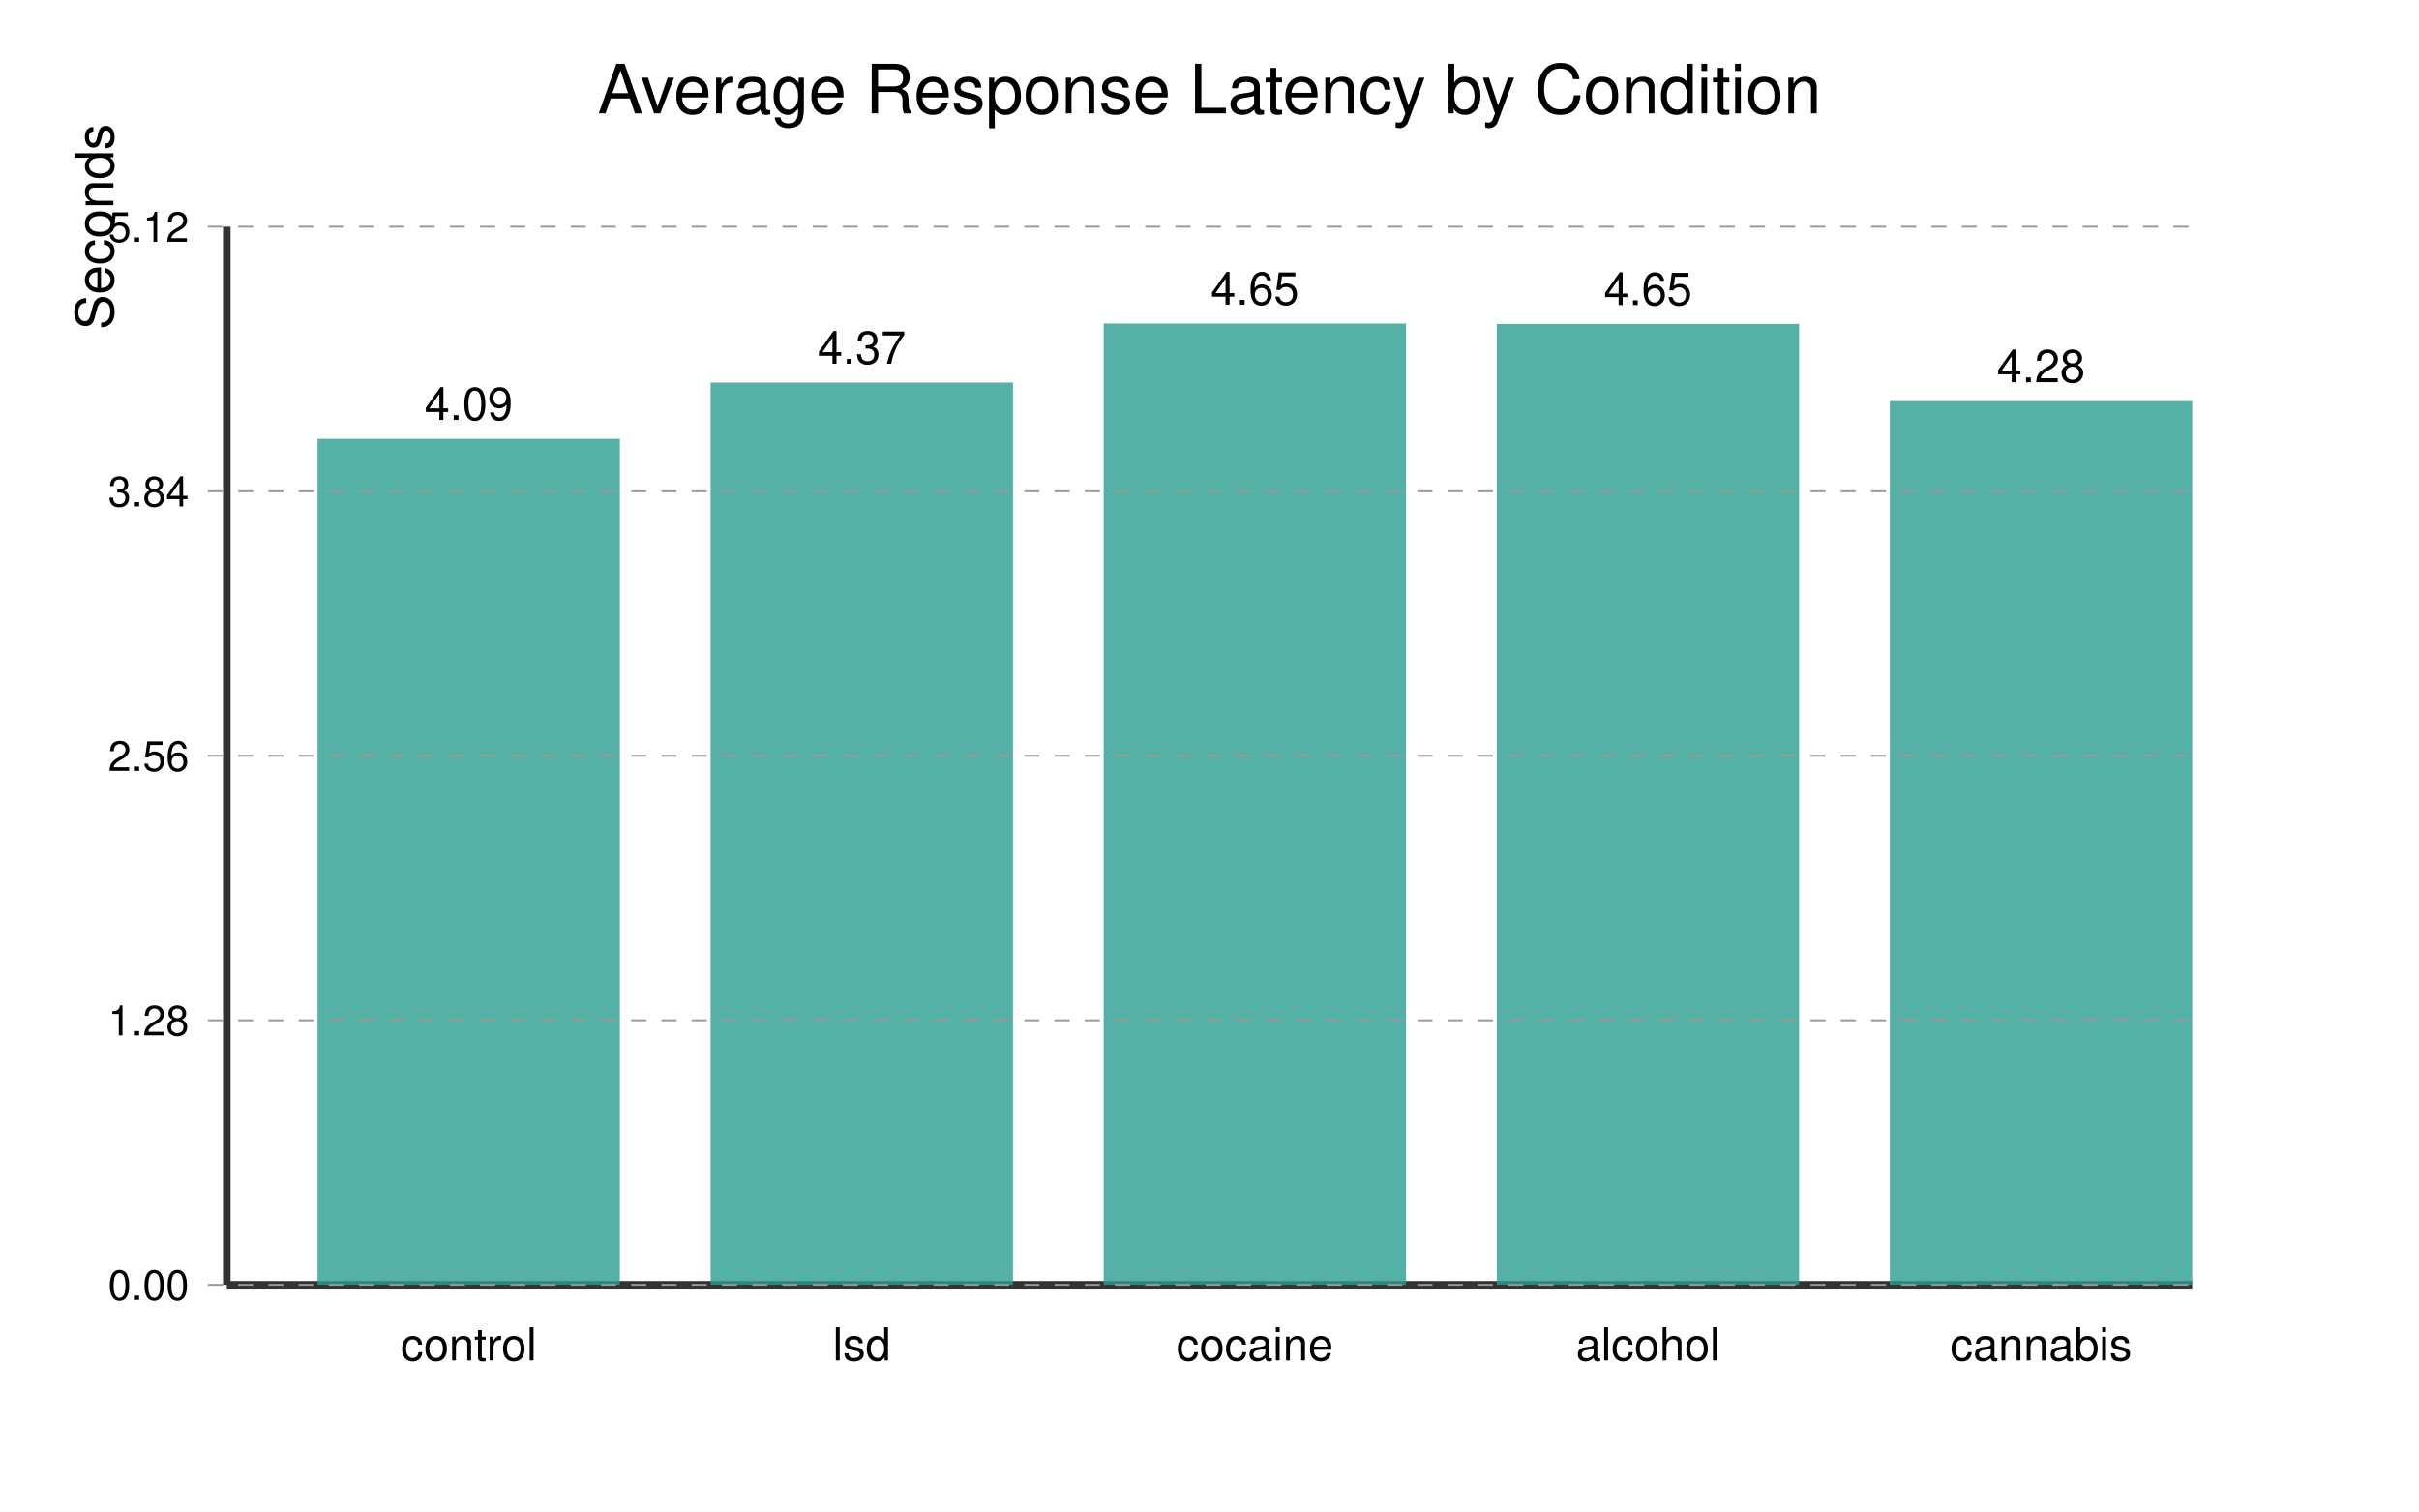
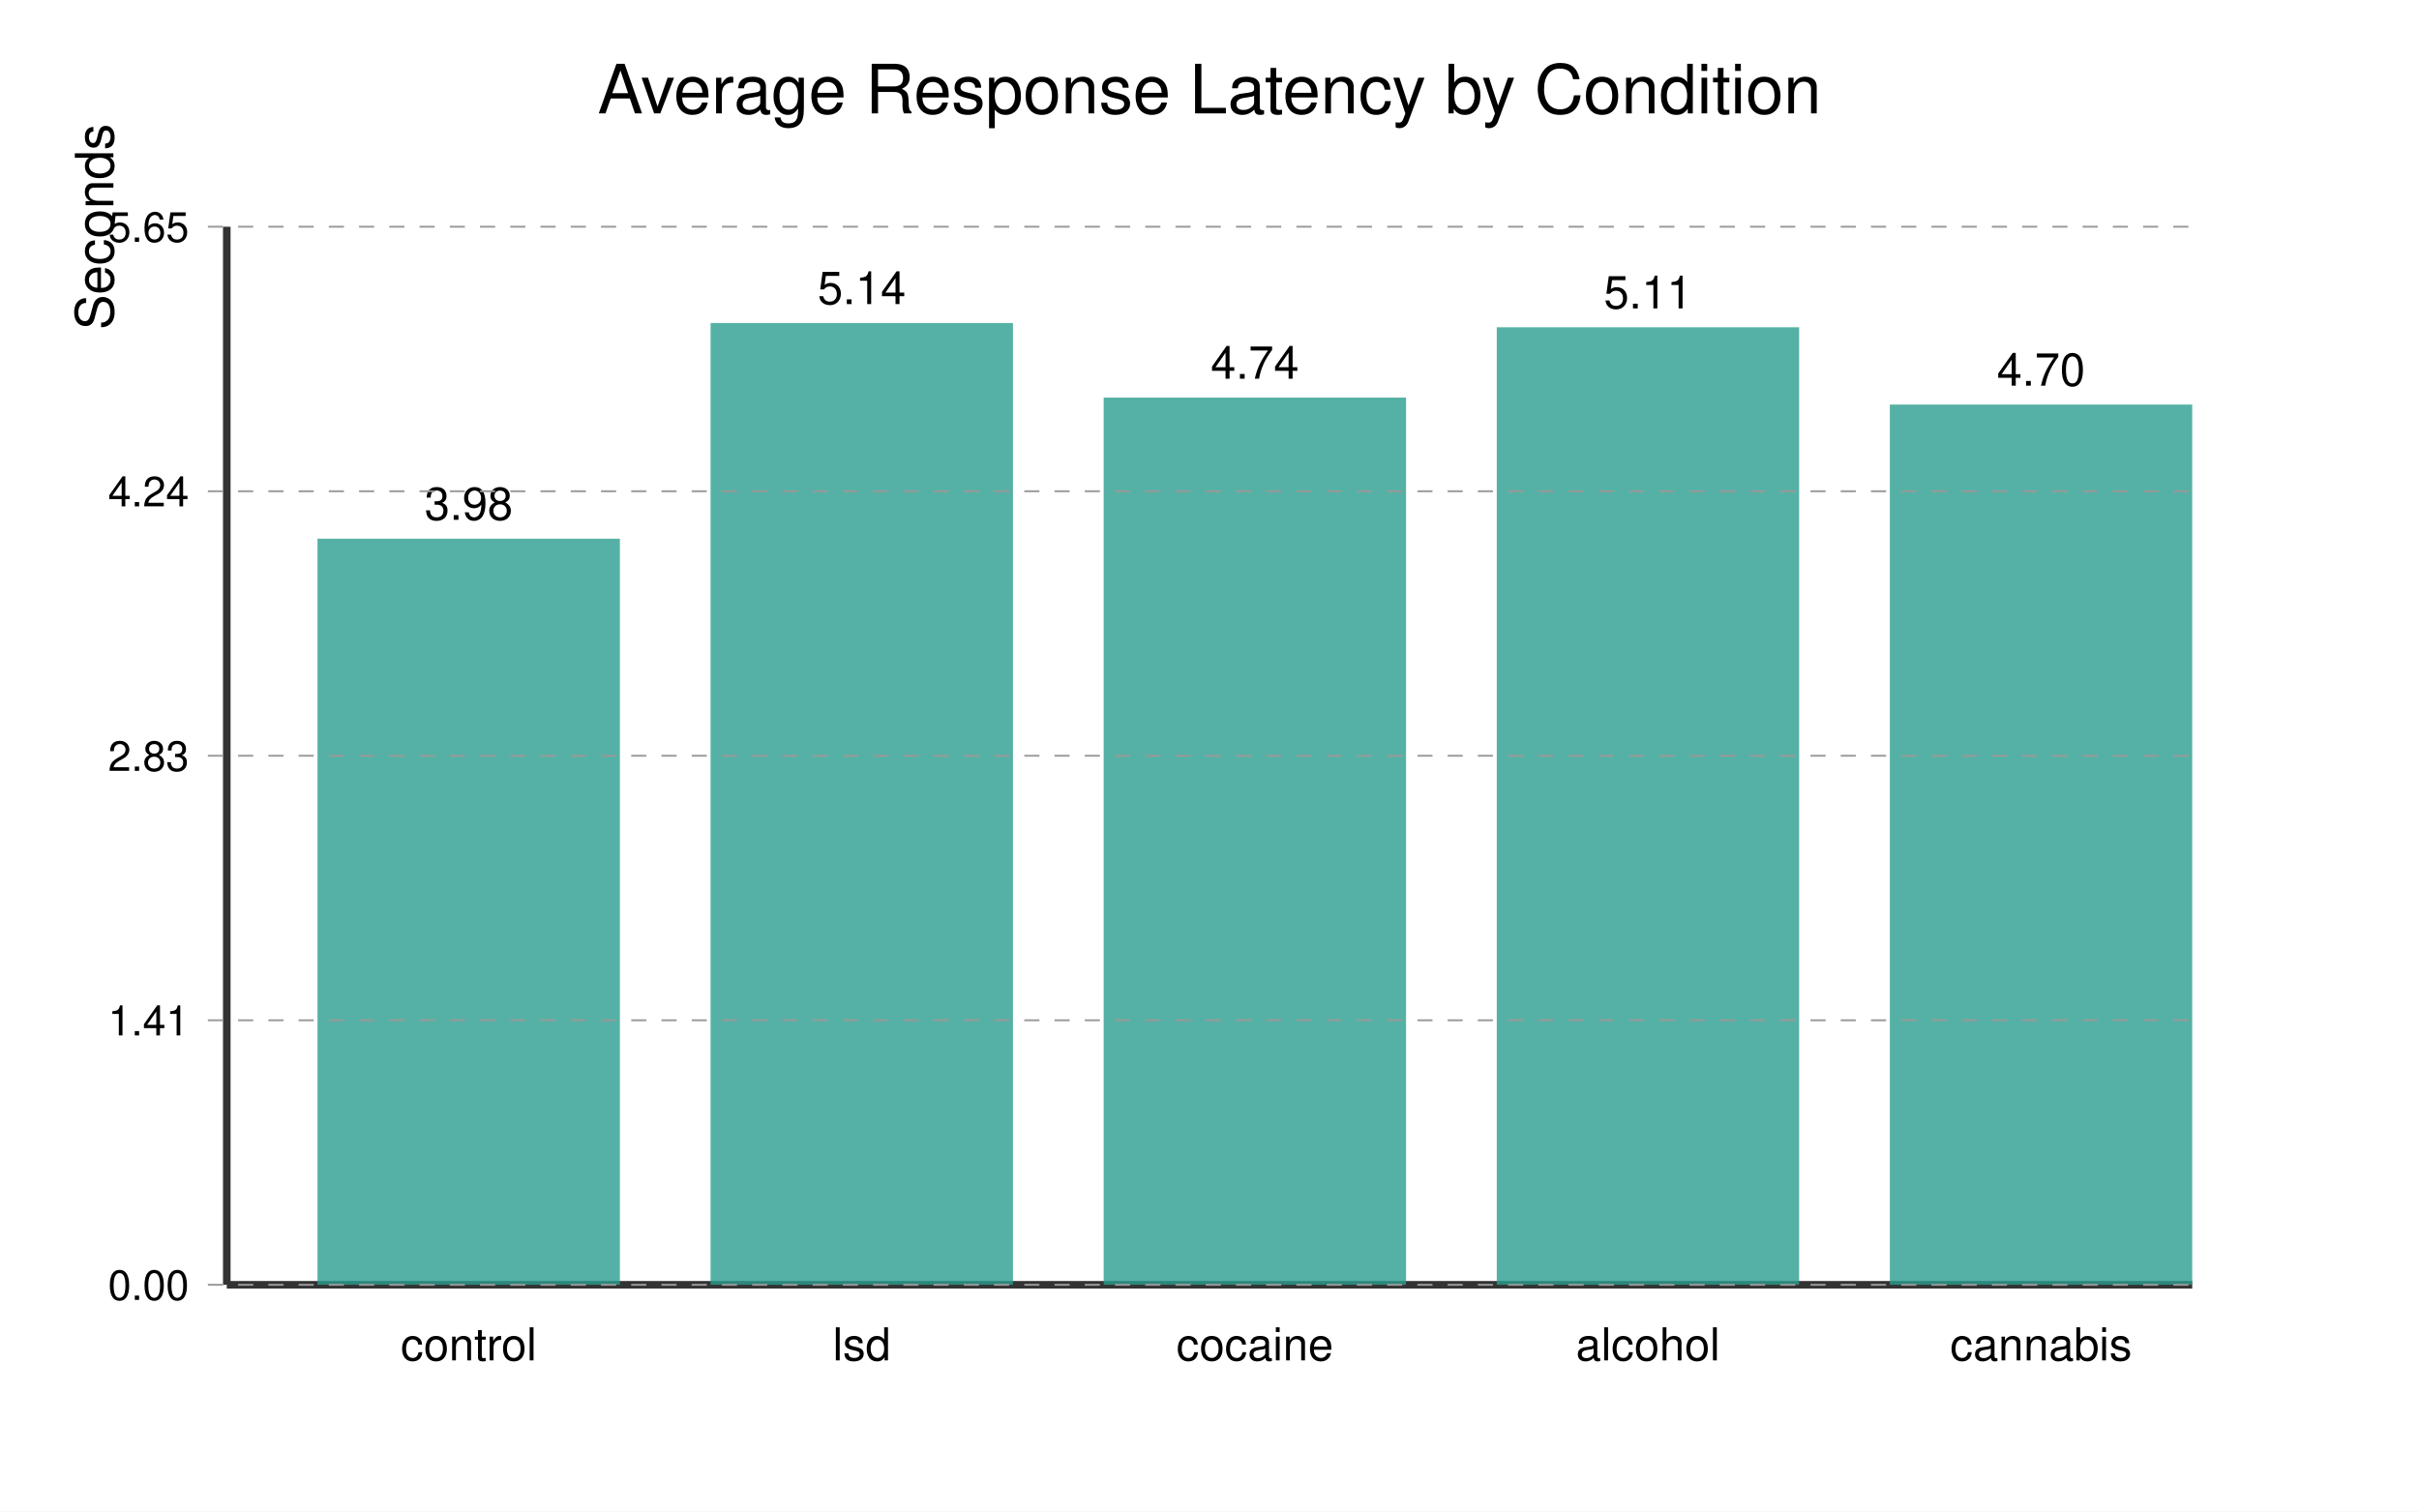
<svg xmlns="http://www.w3.org/2000/svg" width="640" height="400">
  <rect width="100%" height="100%" fill="white" />
  <text x="320.0" y="30.0" text-anchor="middle" font-size="18" font-family="Helvetica">Average Response Latency by Condition</text>
  <text x="30.0" y="60" text-anchor="middle" transform="rotate(-90 30.0,60)" font-size="14" font-family="Helvetica">Seconds</text>
  <line x1="60" y1="340" x2="580" y2="340" stroke="#333" stroke-width="2" />
  <line x1="60" y1="60" x2="60" y2="340" stroke="#333" stroke-width="2" />
-   <rect x="84.00" y="116.12" width="80.00" height="223.88" fill="#2a9d8f" opacity="0.8" />
+   <rect x="84.00" y="142.56" width="80.00" height="197.44" fill="#2a9d8f" opacity="0.8" />
  <text x="124.00" y="360" text-anchor="middle" font-size="12" font-family="Helvetica">control</text>
-   <text x="124.00" y="111.12" text-anchor="middle" font-size="12" font-family="Helvetica">4.09</text>
-   <rect x="188.00" y="101.25" width="80.00" height="238.75" fill="#2a9d8f" opacity="0.8" />
+   <text x="124.00" y="137.56" text-anchor="middle" font-size="12" font-family="Helvetica">3.98</text>
+   <rect x="188.00" y="85.48" width="80.00" height="254.52" fill="#2a9d8f" opacity="0.8" />
  <text x="228.00" y="360" text-anchor="middle" font-size="12" font-family="Helvetica">lsd</text>
-   <text x="228.00" y="96.25" text-anchor="middle" font-size="12" font-family="Helvetica">4.37</text>
-   <rect x="292.00" y="85.62" width="80.00" height="254.38" fill="#2a9d8f" opacity="0.8" />
+   <text x="228.00" y="80.48" text-anchor="middle" font-size="12" font-family="Helvetica">5.14</text>
+   <rect x="292.00" y="105.22" width="80.00" height="234.78" fill="#2a9d8f" opacity="0.8" />
  <text x="332.00" y="360" text-anchor="middle" font-size="12" font-family="Helvetica">cocaine</text>
-   <text x="332.00" y="80.62" text-anchor="middle" font-size="12" font-family="Helvetica">4.65</text>
-   <rect x="396.00" y="85.73" width="80.00" height="254.27" fill="#2a9d8f" opacity="0.8" />
+   <text x="332.00" y="100.22" text-anchor="middle" font-size="12" font-family="Helvetica">4.74</text>
+   <rect x="396.00" y="86.61" width="80.00" height="253.39" fill="#2a9d8f" opacity="0.8" />
  <text x="436.00" y="360" text-anchor="middle" font-size="12" font-family="Helvetica">alcohol</text>
-   <text x="436.00" y="80.73" text-anchor="middle" font-size="12" font-family="Helvetica">4.65</text>
-   <rect x="500.00" y="106.15" width="80.00" height="233.85" fill="#2a9d8f" opacity="0.8" />
+   <text x="436.00" y="81.61" text-anchor="middle" font-size="12" font-family="Helvetica">5.11</text>
+   <rect x="500.00" y="107.06" width="80.00" height="232.94" fill="#2a9d8f" opacity="0.8" />
  <text x="540.00" y="360" text-anchor="middle" font-size="12" font-family="Helvetica">cannabis</text>
-   <text x="540.00" y="101.15" text-anchor="middle" font-size="12" font-family="Helvetica">4.28</text>
+   <text x="540.00" y="102.06" text-anchor="middle" font-size="12" font-family="Helvetica">4.70</text>
  <line x1="55" y1="340.00" x2="580" y2="340.00" stroke="#999" stroke-width="0.5" stroke-dasharray="4,4" />
  <text x="50" y="344.00" text-anchor="end" font-size="11" font-family="Helvetica">0.00</text>
  <line x1="55" y1="270.00" x2="580" y2="270.00" stroke="#999" stroke-width="0.5" stroke-dasharray="4,4" />
-   <text x="50" y="274.00" text-anchor="end" font-size="11" font-family="Helvetica">1.28</text>
+   <text x="50" y="274.00" text-anchor="end" font-size="11" font-family="Helvetica">1.41</text>
  <line x1="55" y1="200.00" x2="580" y2="200.00" stroke="#999" stroke-width="0.5" stroke-dasharray="4,4" />
-   <text x="50" y="204.00" text-anchor="end" font-size="11" font-family="Helvetica">2.56</text>
+   <text x="50" y="204.00" text-anchor="end" font-size="11" font-family="Helvetica">2.83</text>
  <line x1="55" y1="130.00" x2="580" y2="130.00" stroke="#999" stroke-width="0.5" stroke-dasharray="4,4" />
-   <text x="50" y="134.00" text-anchor="end" font-size="11" font-family="Helvetica">3.84</text>
+   <text x="50" y="134.00" text-anchor="end" font-size="11" font-family="Helvetica">4.24</text>
  <line x1="55" y1="60.00" x2="580" y2="60.00" stroke="#999" stroke-width="0.5" stroke-dasharray="4,4" />
-   <text x="50" y="64.00" text-anchor="end" font-size="11" font-family="Helvetica">5.12</text>
+   <text x="50" y="64.00" text-anchor="end" font-size="11" font-family="Helvetica">5.65</text>
</svg>
